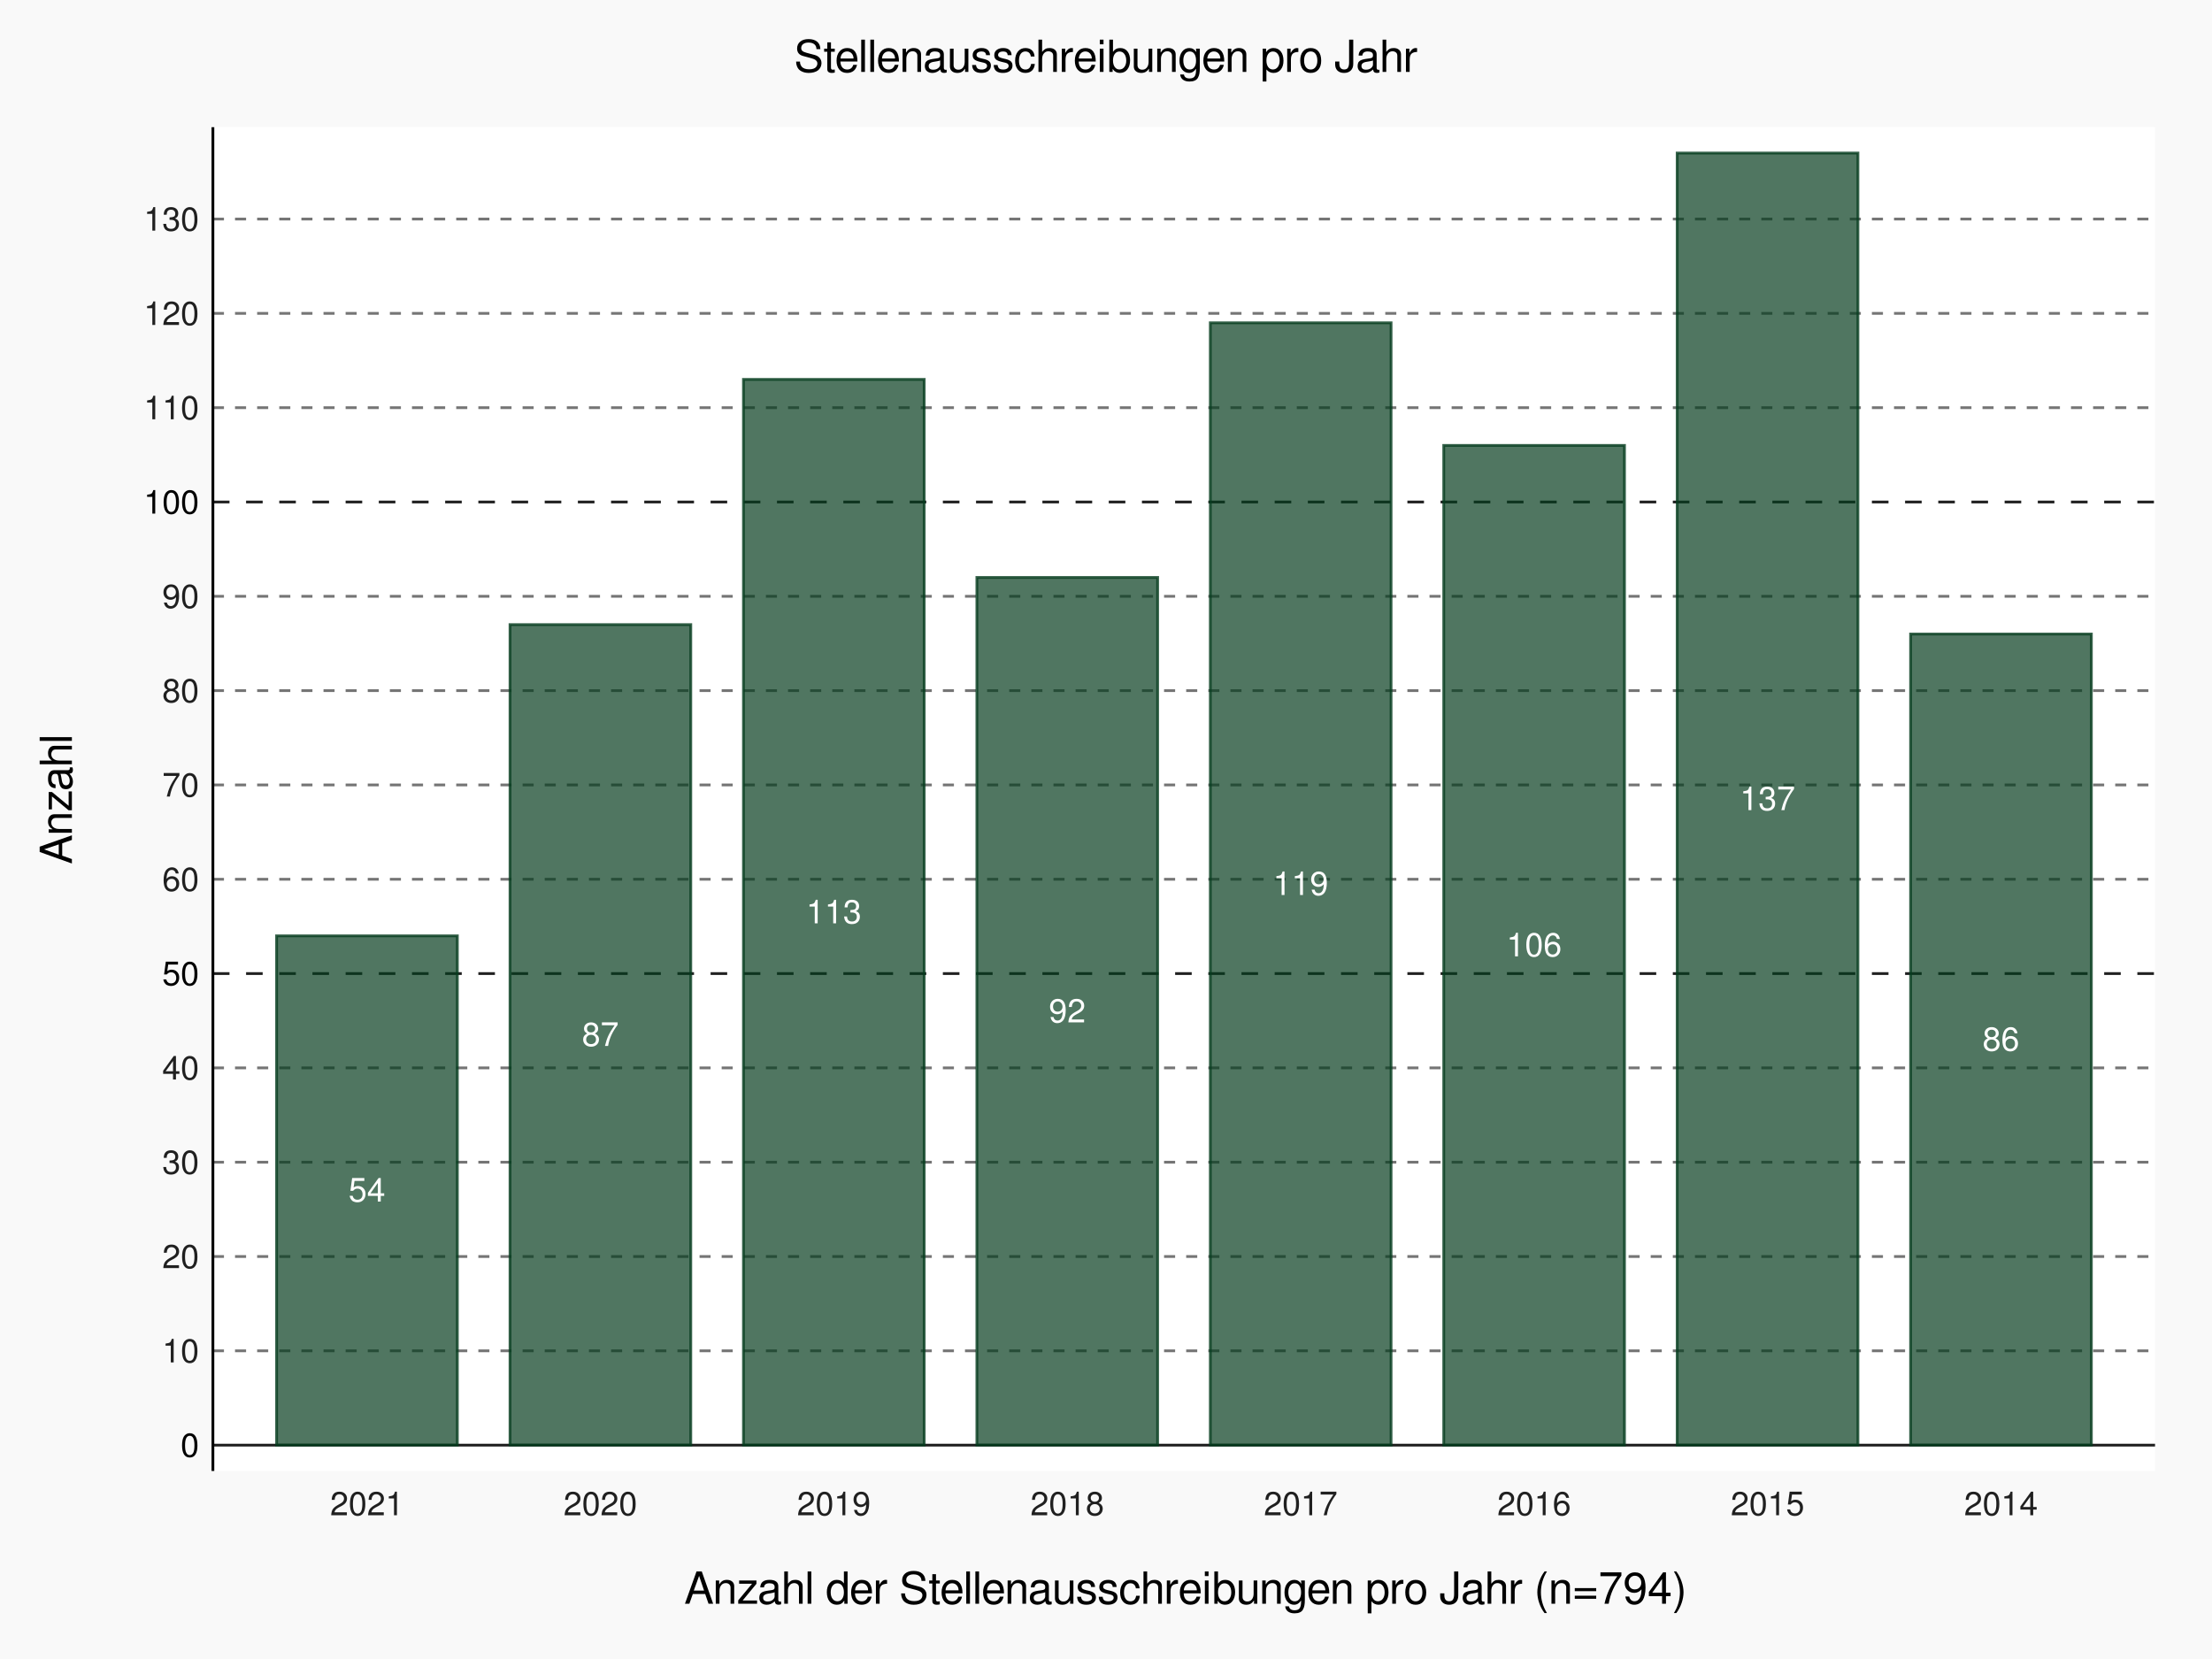
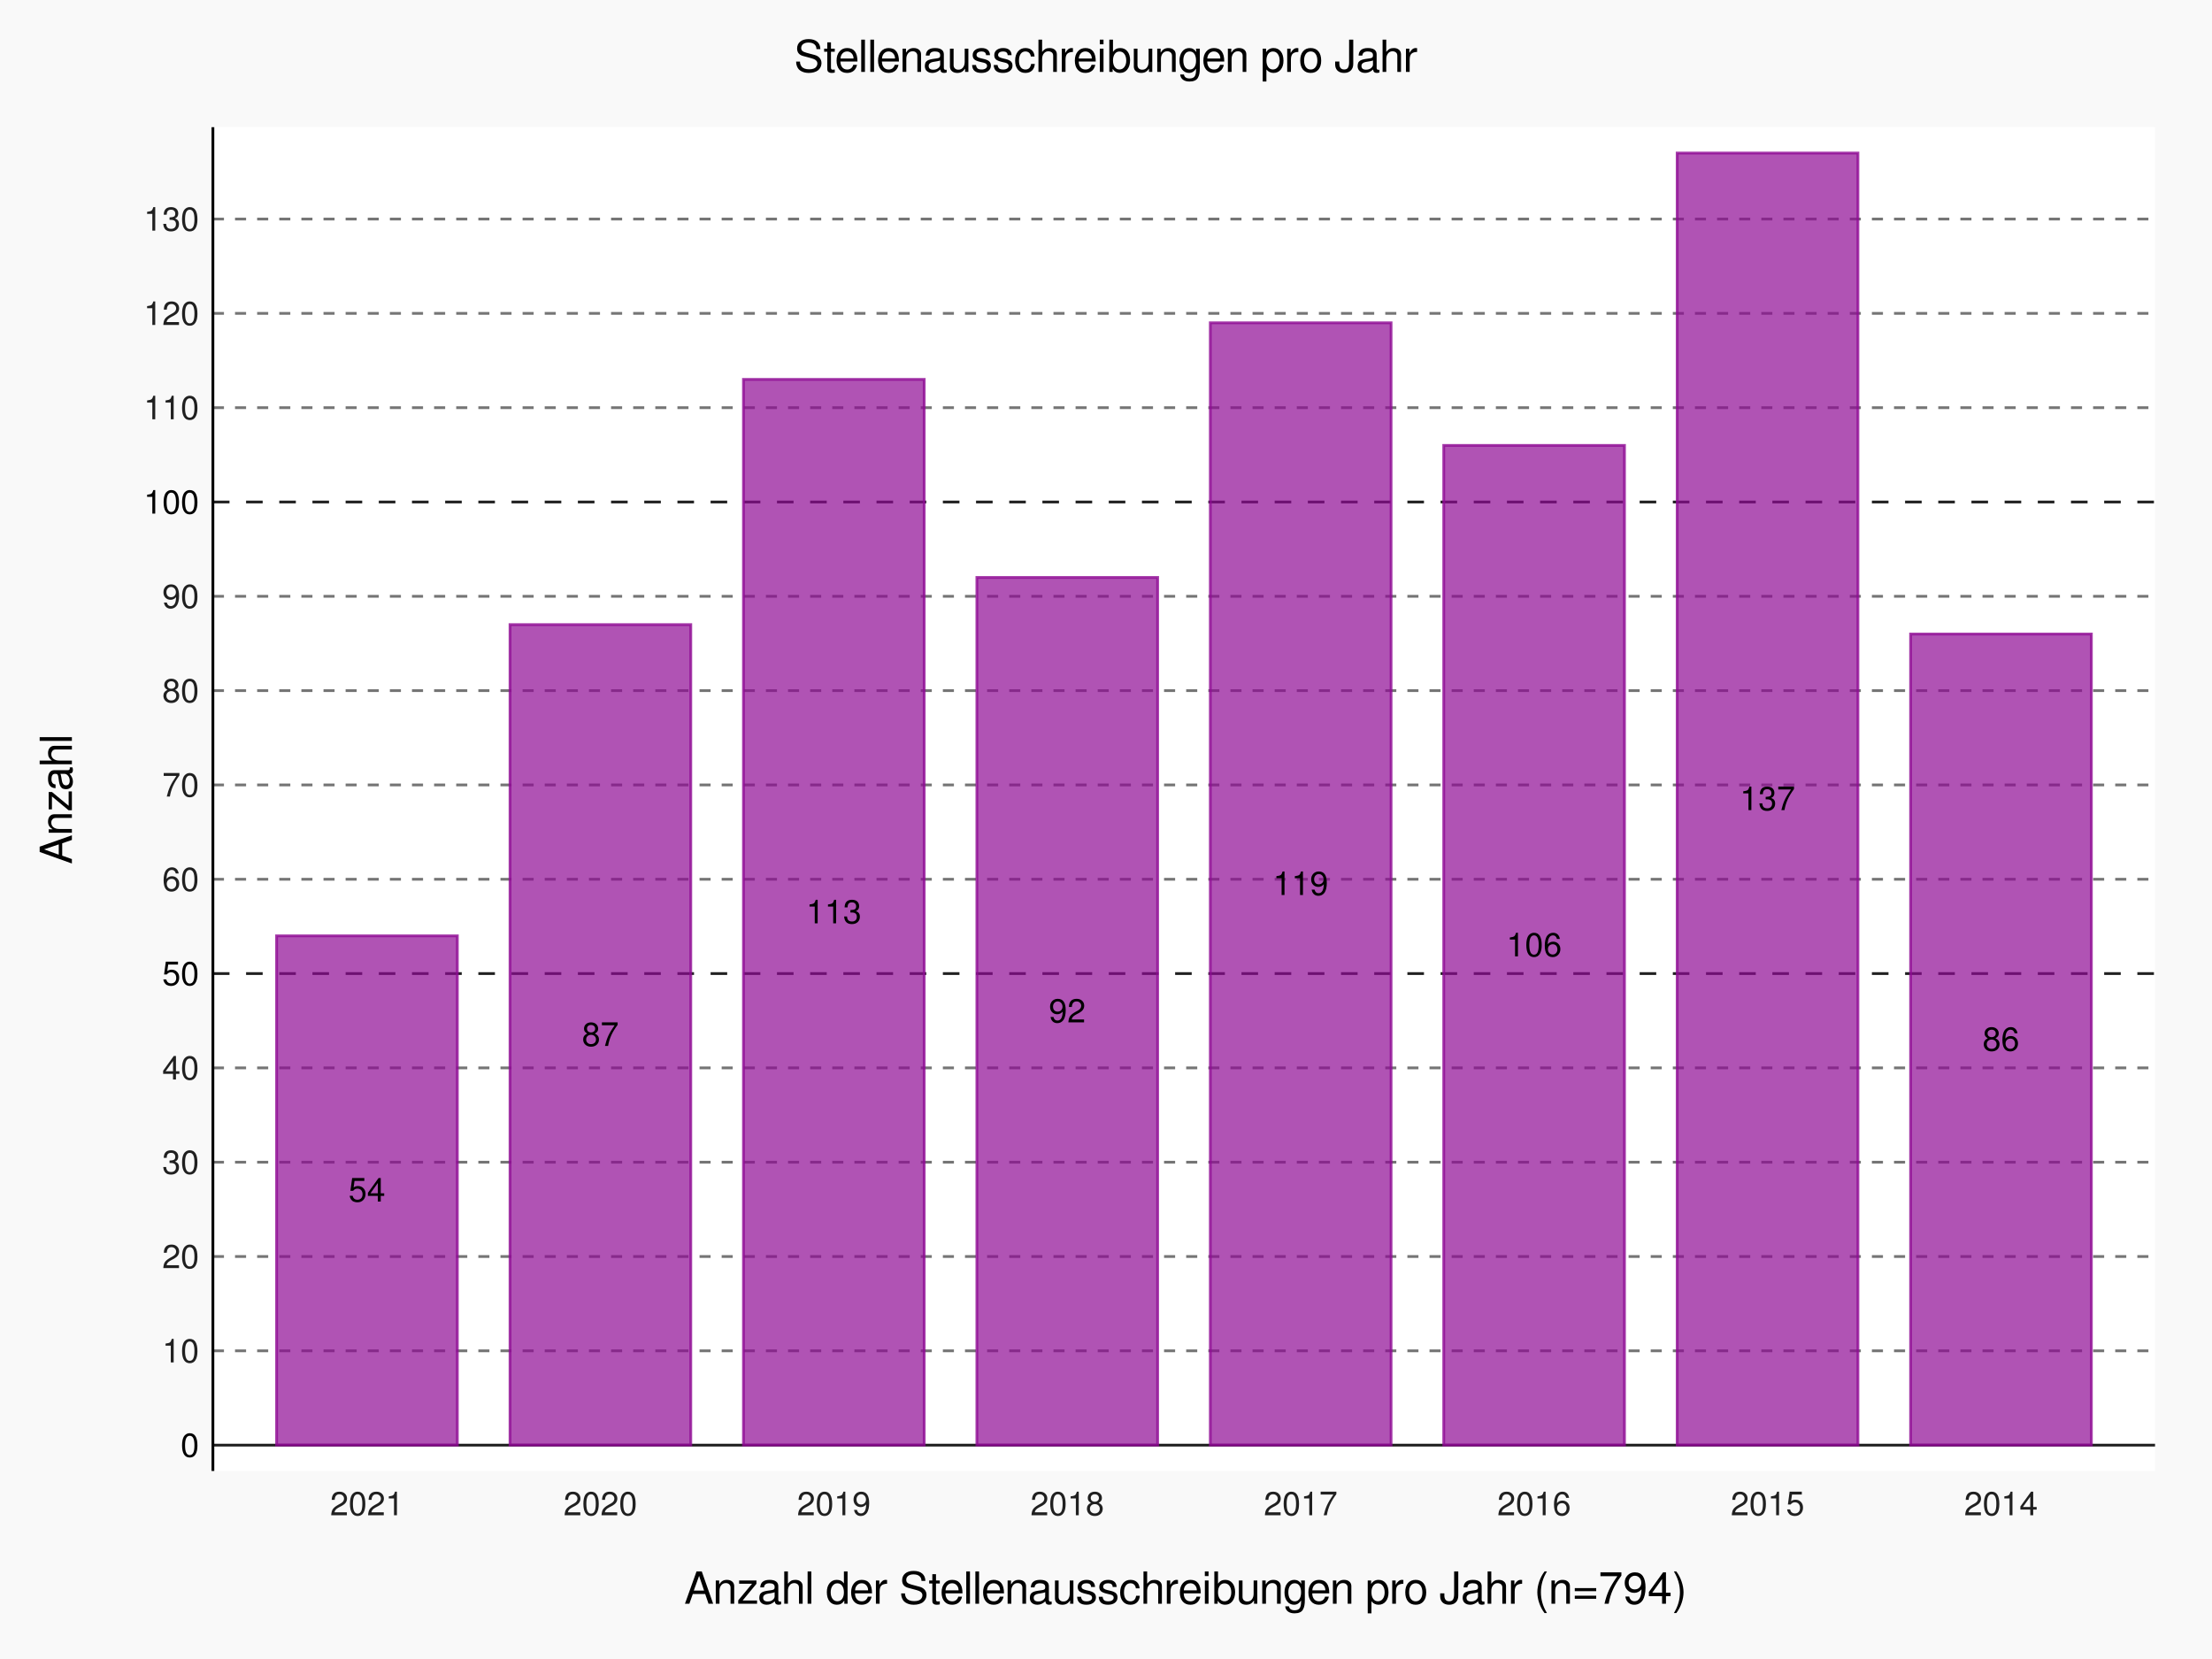
- <svg xmlns="http://www.w3.org/2000/svg" id="chart-c8401da5-113a-4379-a802-10c04eec4ae7" class="pygal-chart" viewBox="0 0 800 600">
+ <svg xmlns="http://www.w3.org/2000/svg" id="chart-90f3c6a9-8818-4882-9d94-cf9c8bb67f31" class="pygal-chart" viewBox="0 0 800 600">
  <defs>
-     <style type="text/css">#chart-c8401da5-113a-4379-a802-10c04eec4ae7{-webkit-user-select:none;-webkit-font-smoothing:antialiased;font-family:FreeSans}#chart-c8401da5-113a-4379-a802-10c04eec4ae7 .title{font-family:FreeSans;font-size:16px}#chart-c8401da5-113a-4379-a802-10c04eec4ae7 .legends .legend text{font-family:FreeSans;font-size:14px}#chart-c8401da5-113a-4379-a802-10c04eec4ae7 .axis text{font-family:FreeSans;font-size:12px}#chart-c8401da5-113a-4379-a802-10c04eec4ae7 .axis text.major{font-family:FreeSans;font-size:12px}#chart-c8401da5-113a-4379-a802-10c04eec4ae7 .text-overlay text.value{font-family:FreeSans;font-size:12px}#chart-c8401da5-113a-4379-a802-10c04eec4ae7 .text-overlay text.label{font-family:FreeSans;font-size:12px}#chart-c8401da5-113a-4379-a802-10c04eec4ae7 .tooltip{font-family:FreeSans;font-size:14px}#chart-c8401da5-113a-4379-a802-10c04eec4ae7 text.no_data{font-family:FreeSans;font-size:64px}
- #chart-c8401da5-113a-4379-a802-10c04eec4ae7{background-color:rgba(249,249,249,1)}#chart-c8401da5-113a-4379-a802-10c04eec4ae7 path,#chart-c8401da5-113a-4379-a802-10c04eec4ae7 line,#chart-c8401da5-113a-4379-a802-10c04eec4ae7 rect,#chart-c8401da5-113a-4379-a802-10c04eec4ae7 circle{-webkit-transition:150ms;-moz-transition:150ms;transition:150ms}#chart-c8401da5-113a-4379-a802-10c04eec4ae7 .graph &gt; .background{fill:rgba(249,249,249,1)}#chart-c8401da5-113a-4379-a802-10c04eec4ae7 .plot &gt; .background{fill:rgba(255,255,255,1)}#chart-c8401da5-113a-4379-a802-10c04eec4ae7 .graph{fill:rgba(0,0,0,.87)}#chart-c8401da5-113a-4379-a802-10c04eec4ae7 text.no_data{fill:rgba(0,0,0,1)}#chart-c8401da5-113a-4379-a802-10c04eec4ae7 .title{fill:rgba(0,0,0,1)}#chart-c8401da5-113a-4379-a802-10c04eec4ae7 .legends .legend text{fill:rgba(0,0,0,.87)}#chart-c8401da5-113a-4379-a802-10c04eec4ae7 .legends .legend:hover text{fill:rgba(0,0,0,1)}#chart-c8401da5-113a-4379-a802-10c04eec4ae7 .axis .line{stroke:rgba(0,0,0,1)}#chart-c8401da5-113a-4379-a802-10c04eec4ae7 .axis .guide.line{stroke:rgba(0,0,0,.54)}#chart-c8401da5-113a-4379-a802-10c04eec4ae7 .axis .major.line{stroke:rgba(0,0,0,.87)}#chart-c8401da5-113a-4379-a802-10c04eec4ae7 .axis text.major{fill:rgba(0,0,0,1)}#chart-c8401da5-113a-4379-a802-10c04eec4ae7 .axis.y .guides:hover .guide.line,#chart-c8401da5-113a-4379-a802-10c04eec4ae7 .line-graph .axis.x .guides:hover .guide.line,#chart-c8401da5-113a-4379-a802-10c04eec4ae7 .stackedline-graph .axis.x .guides:hover .guide.line,#chart-c8401da5-113a-4379-a802-10c04eec4ae7 .xy-graph .axis.x .guides:hover .guide.line{stroke:rgba(0,0,0,1)}#chart-c8401da5-113a-4379-a802-10c04eec4ae7 .axis .guides:hover text{fill:rgba(0,0,0,1)}#chart-c8401da5-113a-4379-a802-10c04eec4ae7 .reactive{fill-opacity:.7;stroke-opacity:.8}#chart-c8401da5-113a-4379-a802-10c04eec4ae7 .ci{stroke:rgba(0,0,0,.87)}#chart-c8401da5-113a-4379-a802-10c04eec4ae7 .reactive.active,#chart-c8401da5-113a-4379-a802-10c04eec4ae7 .active .reactive{fill-opacity:.8;stroke-opacity:.9;stroke-width:4}#chart-c8401da5-113a-4379-a802-10c04eec4ae7 .ci .reactive.active{stroke-width:1.5}#chart-c8401da5-113a-4379-a802-10c04eec4ae7 .series text{fill:rgba(0,0,0,1)}#chart-c8401da5-113a-4379-a802-10c04eec4ae7 .tooltip rect{fill:rgba(255,255,255,1);stroke:rgba(0,0,0,1);-webkit-transition:opacity 150ms;-moz-transition:opacity 150ms;transition:opacity 150ms}#chart-c8401da5-113a-4379-a802-10c04eec4ae7 .tooltip .label{fill:rgba(0,0,0,.87)}#chart-c8401da5-113a-4379-a802-10c04eec4ae7 .tooltip .label{fill:rgba(0,0,0,.87)}#chart-c8401da5-113a-4379-a802-10c04eec4ae7 .tooltip .legend{font-size:.8em;fill:rgba(0,0,0,.54)}#chart-c8401da5-113a-4379-a802-10c04eec4ae7 .tooltip .x_label{font-size:.6em;fill:rgba(0,0,0,1)}#chart-c8401da5-113a-4379-a802-10c04eec4ae7 .tooltip .xlink{font-size:.5em;text-decoration:underline}#chart-c8401da5-113a-4379-a802-10c04eec4ae7 .tooltip .value{font-size:1.5em}#chart-c8401da5-113a-4379-a802-10c04eec4ae7 .bound{font-size:.5em}#chart-c8401da5-113a-4379-a802-10c04eec4ae7 .max-value{font-size:.75em;fill:rgba(0,0,0,.54)}#chart-c8401da5-113a-4379-a802-10c04eec4ae7 .map-element{fill:rgba(255,255,255,1);stroke:rgba(0,0,0,.54) !important}#chart-c8401da5-113a-4379-a802-10c04eec4ae7 .map-element .reactive{fill-opacity:inherit;stroke-opacity:inherit}#chart-c8401da5-113a-4379-a802-10c04eec4ae7 .color-0,#chart-c8401da5-113a-4379-a802-10c04eec4ae7 .color-0 a:visited{stroke:#063d1e;fill:#063d1e}#chart-c8401da5-113a-4379-a802-10c04eec4ae7 .text-overlay .color-0 text{fill:white}
- #chart-c8401da5-113a-4379-a802-10c04eec4ae7 text.no_data{text-anchor:middle}#chart-c8401da5-113a-4379-a802-10c04eec4ae7 .guide.line{fill:none}#chart-c8401da5-113a-4379-a802-10c04eec4ae7 .centered{text-anchor:middle}#chart-c8401da5-113a-4379-a802-10c04eec4ae7 .title{text-anchor:middle}#chart-c8401da5-113a-4379-a802-10c04eec4ae7 .legends .legend text{fill-opacity:1}#chart-c8401da5-113a-4379-a802-10c04eec4ae7 .axis.x text{text-anchor:middle}#chart-c8401da5-113a-4379-a802-10c04eec4ae7 .axis.x:not(.web) text[transform]{text-anchor:start}#chart-c8401da5-113a-4379-a802-10c04eec4ae7 .axis.x:not(.web) text[transform].backwards{text-anchor:end}#chart-c8401da5-113a-4379-a802-10c04eec4ae7 .axis.y text{text-anchor:end}#chart-c8401da5-113a-4379-a802-10c04eec4ae7 .axis.y text[transform].backwards{text-anchor:start}#chart-c8401da5-113a-4379-a802-10c04eec4ae7 .axis.y2 text{text-anchor:start}#chart-c8401da5-113a-4379-a802-10c04eec4ae7 .axis.y2 text[transform].backwards{text-anchor:end}#chart-c8401da5-113a-4379-a802-10c04eec4ae7 .axis .guide.line{stroke-dasharray:4,4}#chart-c8401da5-113a-4379-a802-10c04eec4ae7 .axis .major.guide.line{stroke-dasharray:6,6}#chart-c8401da5-113a-4379-a802-10c04eec4ae7 .horizontal .axis.y .guide.line,#chart-c8401da5-113a-4379-a802-10c04eec4ae7 .horizontal .axis.y2 .guide.line,#chart-c8401da5-113a-4379-a802-10c04eec4ae7 .vertical .axis.x .guide.line{opacity:0}#chart-c8401da5-113a-4379-a802-10c04eec4ae7 .horizontal .axis.always_show .guide.line,#chart-c8401da5-113a-4379-a802-10c04eec4ae7 .vertical .axis.always_show .guide.line{opacity:1 !important}#chart-c8401da5-113a-4379-a802-10c04eec4ae7 .axis.y .guides:hover .guide.line,#chart-c8401da5-113a-4379-a802-10c04eec4ae7 .axis.y2 .guides:hover .guide.line,#chart-c8401da5-113a-4379-a802-10c04eec4ae7 .axis.x .guides:hover .guide.line{opacity:1}#chart-c8401da5-113a-4379-a802-10c04eec4ae7 .axis .guides:hover text{opacity:1}#chart-c8401da5-113a-4379-a802-10c04eec4ae7 .nofill{fill:none}#chart-c8401da5-113a-4379-a802-10c04eec4ae7 .subtle-fill{fill-opacity:.2}#chart-c8401da5-113a-4379-a802-10c04eec4ae7 .dot{stroke-width:1px;fill-opacity:1}#chart-c8401da5-113a-4379-a802-10c04eec4ae7 .dot.active{stroke-width:5px}#chart-c8401da5-113a-4379-a802-10c04eec4ae7 .dot.negative{fill:transparent}#chart-c8401da5-113a-4379-a802-10c04eec4ae7 text,#chart-c8401da5-113a-4379-a802-10c04eec4ae7 tspan{stroke:none !important}#chart-c8401da5-113a-4379-a802-10c04eec4ae7 .series text.active{opacity:1}#chart-c8401da5-113a-4379-a802-10c04eec4ae7 .tooltip rect{fill-opacity:.95;stroke-width:.5}#chart-c8401da5-113a-4379-a802-10c04eec4ae7 .tooltip text{fill-opacity:1}#chart-c8401da5-113a-4379-a802-10c04eec4ae7 .showable{visibility:hidden}#chart-c8401da5-113a-4379-a802-10c04eec4ae7 .showable.shown{visibility:visible}#chart-c8401da5-113a-4379-a802-10c04eec4ae7 .gauge-background{fill:rgba(229,229,229,1);stroke:none}#chart-c8401da5-113a-4379-a802-10c04eec4ae7 .bg-lines{stroke:rgba(249,249,249,1);stroke-width:2px}</style>
+     <style type="text/css">#chart-90f3c6a9-8818-4882-9d94-cf9c8bb67f31{-webkit-user-select:none;-webkit-font-smoothing:antialiased;font-family:FreeSans}#chart-90f3c6a9-8818-4882-9d94-cf9c8bb67f31 .title{font-family:FreeSans;font-size:16px}#chart-90f3c6a9-8818-4882-9d94-cf9c8bb67f31 .legends .legend text{font-family:FreeSans;font-size:14px}#chart-90f3c6a9-8818-4882-9d94-cf9c8bb67f31 .axis text{font-family:FreeSans;font-size:12px}#chart-90f3c6a9-8818-4882-9d94-cf9c8bb67f31 .axis text.major{font-family:FreeSans;font-size:12px}#chart-90f3c6a9-8818-4882-9d94-cf9c8bb67f31 .text-overlay text.value{font-family:FreeSans;font-size:12px}#chart-90f3c6a9-8818-4882-9d94-cf9c8bb67f31 .text-overlay text.label{font-family:FreeSans;font-size:12px}#chart-90f3c6a9-8818-4882-9d94-cf9c8bb67f31 .tooltip{font-family:FreeSans;font-size:14px}#chart-90f3c6a9-8818-4882-9d94-cf9c8bb67f31 text.no_data{font-family:FreeSans;font-size:64px}
+ #chart-90f3c6a9-8818-4882-9d94-cf9c8bb67f31{background-color:rgba(249,249,249,1)}#chart-90f3c6a9-8818-4882-9d94-cf9c8bb67f31 path,#chart-90f3c6a9-8818-4882-9d94-cf9c8bb67f31 line,#chart-90f3c6a9-8818-4882-9d94-cf9c8bb67f31 rect,#chart-90f3c6a9-8818-4882-9d94-cf9c8bb67f31 circle{-webkit-transition:150ms;-moz-transition:150ms;transition:150ms}#chart-90f3c6a9-8818-4882-9d94-cf9c8bb67f31 .graph &gt; .background{fill:rgba(249,249,249,1)}#chart-90f3c6a9-8818-4882-9d94-cf9c8bb67f31 .plot &gt; .background{fill:rgba(255,255,255,1)}#chart-90f3c6a9-8818-4882-9d94-cf9c8bb67f31 .graph{fill:rgba(0,0,0,.87)}#chart-90f3c6a9-8818-4882-9d94-cf9c8bb67f31 text.no_data{fill:rgba(0,0,0,1)}#chart-90f3c6a9-8818-4882-9d94-cf9c8bb67f31 .title{fill:rgba(0,0,0,1)}#chart-90f3c6a9-8818-4882-9d94-cf9c8bb67f31 .legends .legend text{fill:rgba(0,0,0,.87)}#chart-90f3c6a9-8818-4882-9d94-cf9c8bb67f31 .legends .legend:hover text{fill:rgba(0,0,0,1)}#chart-90f3c6a9-8818-4882-9d94-cf9c8bb67f31 .axis .line{stroke:rgba(0,0,0,1)}#chart-90f3c6a9-8818-4882-9d94-cf9c8bb67f31 .axis .guide.line{stroke:rgba(0,0,0,.54)}#chart-90f3c6a9-8818-4882-9d94-cf9c8bb67f31 .axis .major.line{stroke:rgba(0,0,0,.87)}#chart-90f3c6a9-8818-4882-9d94-cf9c8bb67f31 .axis text.major{fill:rgba(0,0,0,1)}#chart-90f3c6a9-8818-4882-9d94-cf9c8bb67f31 .axis.y .guides:hover .guide.line,#chart-90f3c6a9-8818-4882-9d94-cf9c8bb67f31 .line-graph .axis.x .guides:hover .guide.line,#chart-90f3c6a9-8818-4882-9d94-cf9c8bb67f31 .stackedline-graph .axis.x .guides:hover .guide.line,#chart-90f3c6a9-8818-4882-9d94-cf9c8bb67f31 .xy-graph .axis.x .guides:hover .guide.line{stroke:rgba(0,0,0,1)}#chart-90f3c6a9-8818-4882-9d94-cf9c8bb67f31 .axis .guides:hover text{fill:rgba(0,0,0,1)}#chart-90f3c6a9-8818-4882-9d94-cf9c8bb67f31 .reactive{fill-opacity:.7;stroke-opacity:.8}#chart-90f3c6a9-8818-4882-9d94-cf9c8bb67f31 .ci{stroke:rgba(0,0,0,.87)}#chart-90f3c6a9-8818-4882-9d94-cf9c8bb67f31 .reactive.active,#chart-90f3c6a9-8818-4882-9d94-cf9c8bb67f31 .active .reactive{fill-opacity:.8;stroke-opacity:.9;stroke-width:4}#chart-90f3c6a9-8818-4882-9d94-cf9c8bb67f31 .ci .reactive.active{stroke-width:1.5}#chart-90f3c6a9-8818-4882-9d94-cf9c8bb67f31 .series text{fill:rgba(0,0,0,1)}#chart-90f3c6a9-8818-4882-9d94-cf9c8bb67f31 .tooltip rect{fill:rgba(255,255,255,1);stroke:rgba(0,0,0,1);-webkit-transition:opacity 150ms;-moz-transition:opacity 150ms;transition:opacity 150ms}#chart-90f3c6a9-8818-4882-9d94-cf9c8bb67f31 .tooltip .label{fill:rgba(0,0,0,.87)}#chart-90f3c6a9-8818-4882-9d94-cf9c8bb67f31 .tooltip .label{fill:rgba(0,0,0,.87)}#chart-90f3c6a9-8818-4882-9d94-cf9c8bb67f31 .tooltip .legend{font-size:.8em;fill:rgba(0,0,0,.54)}#chart-90f3c6a9-8818-4882-9d94-cf9c8bb67f31 .tooltip .x_label{font-size:.6em;fill:rgba(0,0,0,1)}#chart-90f3c6a9-8818-4882-9d94-cf9c8bb67f31 .tooltip .xlink{font-size:.5em;text-decoration:underline}#chart-90f3c6a9-8818-4882-9d94-cf9c8bb67f31 .tooltip .value{font-size:1.5em}#chart-90f3c6a9-8818-4882-9d94-cf9c8bb67f31 .bound{font-size:.5em}#chart-90f3c6a9-8818-4882-9d94-cf9c8bb67f31 .max-value{font-size:.75em;fill:rgba(0,0,0,.54)}#chart-90f3c6a9-8818-4882-9d94-cf9c8bb67f31 .map-element{fill:rgba(255,255,255,1);stroke:rgba(0,0,0,.54) !important}#chart-90f3c6a9-8818-4882-9d94-cf9c8bb67f31 .map-element .reactive{fill-opacity:inherit;stroke-opacity:inherit}#chart-90f3c6a9-8818-4882-9d94-cf9c8bb67f31 .color-0,#chart-90f3c6a9-8818-4882-9d94-cf9c8bb67f31 .color-0 a:visited{stroke:#8f0a94;fill:#8f0a94}#chart-90f3c6a9-8818-4882-9d94-cf9c8bb67f31 .text-overlay .color-0 text{fill:black}
+ #chart-90f3c6a9-8818-4882-9d94-cf9c8bb67f31 text.no_data{text-anchor:middle}#chart-90f3c6a9-8818-4882-9d94-cf9c8bb67f31 .guide.line{fill:none}#chart-90f3c6a9-8818-4882-9d94-cf9c8bb67f31 .centered{text-anchor:middle}#chart-90f3c6a9-8818-4882-9d94-cf9c8bb67f31 .title{text-anchor:middle}#chart-90f3c6a9-8818-4882-9d94-cf9c8bb67f31 .legends .legend text{fill-opacity:1}#chart-90f3c6a9-8818-4882-9d94-cf9c8bb67f31 .axis.x text{text-anchor:middle}#chart-90f3c6a9-8818-4882-9d94-cf9c8bb67f31 .axis.x:not(.web) text[transform]{text-anchor:start}#chart-90f3c6a9-8818-4882-9d94-cf9c8bb67f31 .axis.x:not(.web) text[transform].backwards{text-anchor:end}#chart-90f3c6a9-8818-4882-9d94-cf9c8bb67f31 .axis.y text{text-anchor:end}#chart-90f3c6a9-8818-4882-9d94-cf9c8bb67f31 .axis.y text[transform].backwards{text-anchor:start}#chart-90f3c6a9-8818-4882-9d94-cf9c8bb67f31 .axis.y2 text{text-anchor:start}#chart-90f3c6a9-8818-4882-9d94-cf9c8bb67f31 .axis.y2 text[transform].backwards{text-anchor:end}#chart-90f3c6a9-8818-4882-9d94-cf9c8bb67f31 .axis .guide.line{stroke-dasharray:4,4}#chart-90f3c6a9-8818-4882-9d94-cf9c8bb67f31 .axis .major.guide.line{stroke-dasharray:6,6}#chart-90f3c6a9-8818-4882-9d94-cf9c8bb67f31 .horizontal .axis.y .guide.line,#chart-90f3c6a9-8818-4882-9d94-cf9c8bb67f31 .horizontal .axis.y2 .guide.line,#chart-90f3c6a9-8818-4882-9d94-cf9c8bb67f31 .vertical .axis.x .guide.line{opacity:0}#chart-90f3c6a9-8818-4882-9d94-cf9c8bb67f31 .horizontal .axis.always_show .guide.line,#chart-90f3c6a9-8818-4882-9d94-cf9c8bb67f31 .vertical .axis.always_show .guide.line{opacity:1 !important}#chart-90f3c6a9-8818-4882-9d94-cf9c8bb67f31 .axis.y .guides:hover .guide.line,#chart-90f3c6a9-8818-4882-9d94-cf9c8bb67f31 .axis.y2 .guides:hover .guide.line,#chart-90f3c6a9-8818-4882-9d94-cf9c8bb67f31 .axis.x .guides:hover .guide.line{opacity:1}#chart-90f3c6a9-8818-4882-9d94-cf9c8bb67f31 .axis .guides:hover text{opacity:1}#chart-90f3c6a9-8818-4882-9d94-cf9c8bb67f31 .nofill{fill:none}#chart-90f3c6a9-8818-4882-9d94-cf9c8bb67f31 .subtle-fill{fill-opacity:.2}#chart-90f3c6a9-8818-4882-9d94-cf9c8bb67f31 .dot{stroke-width:1px;fill-opacity:1}#chart-90f3c6a9-8818-4882-9d94-cf9c8bb67f31 .dot.active{stroke-width:5px}#chart-90f3c6a9-8818-4882-9d94-cf9c8bb67f31 .dot.negative{fill:transparent}#chart-90f3c6a9-8818-4882-9d94-cf9c8bb67f31 text,#chart-90f3c6a9-8818-4882-9d94-cf9c8bb67f31 tspan{stroke:none !important}#chart-90f3c6a9-8818-4882-9d94-cf9c8bb67f31 .series text.active{opacity:1}#chart-90f3c6a9-8818-4882-9d94-cf9c8bb67f31 .tooltip rect{fill-opacity:.95;stroke-width:.5}#chart-90f3c6a9-8818-4882-9d94-cf9c8bb67f31 .tooltip text{fill-opacity:1}#chart-90f3c6a9-8818-4882-9d94-cf9c8bb67f31 .showable{visibility:hidden}#chart-90f3c6a9-8818-4882-9d94-cf9c8bb67f31 .showable.shown{visibility:visible}#chart-90f3c6a9-8818-4882-9d94-cf9c8bb67f31 .gauge-background{fill:rgba(229,229,229,1);stroke:none}#chart-90f3c6a9-8818-4882-9d94-cf9c8bb67f31 .bg-lines{stroke:rgba(249,249,249,1);stroke-width:2px}</style>
  </defs>
  <g class="graph bar-graph vertical">
    <rect x="0" y="0" width="800" height="600" class="background" />
    <g transform="translate(77, 46)" class="plot">
      <rect x="0" y="0" width="702.4" height="486" class="background" />
      <g class="axis y always_show">
        <g class="guides">
          <path d="M0 476.654 h702.4" class="axis major line" />
          <text x="-5" y="480.854" class="major">0</text>
        </g>
        <g class="guides">
          <path d="M0 442.544 h702.4" class="guide line" />
          <text x="-5" y="446.744" class="">10</text>
        </g>
        <g class="guides">
          <path d="M0 408.434 h702.4" class="guide line" />
          <text x="-5" y="412.634" class="">20</text>
        </g>
        <g class="guides">
          <path d="M0 374.324 h702.4" class="guide line" />
          <text x="-5" y="378.524" class="">30</text>
        </g>
        <g class="guides">
          <path d="M0 340.214 h702.4" class="guide line" />
          <text x="-5" y="344.414" class="">40</text>
        </g>
        <g class="guides">
          <path d="M0 306.104 h702.4" class="major guide line" />
          <text x="-5" y="310.304" class="major">50</text>
        </g>
        <g class="guides">
          <path d="M0 271.994 h702.4" class="guide line" />
          <text x="-5" y="276.194" class="">60</text>
        </g>
        <g class="guides">
          <path d="M0 237.883 h702.4" class="guide line" />
          <text x="-5" y="242.083" class="">70</text>
        </g>
        <g class="guides">
          <path d="M0 203.773 h702.4" class="guide line" />
          <text x="-5" y="207.973" class="">80</text>
        </g>
        <g class="guides">
          <path d="M0 169.663 h702.4" class="guide line" />
          <text x="-5" y="173.863" class="">90</text>
        </g>
        <g class="guides">
          <path d="M0 135.553 h702.4" class="major guide line" />
          <text x="-5" y="139.753" class="major">100</text>
        </g>
        <g class="guides">
          <path d="M0 101.443 h702.4" class="guide line" />
          <text x="-5" y="105.643" class="">110</text>
        </g>
        <g class="guides">
          <path d="M0 67.333 h702.4" class="guide line" />
          <text x="-5" y="71.533" class="">120</text>
        </g>
        <g class="guides">
          <path d="M0 33.223 h702.4" class="guide line" />
          <text x="-5" y="37.423" class="">130</text>
        </g>
      </g>
      <g class="axis x">
        <path d="M0 0 v486" class="line" />
        <g class="guides">
          <path d="M55.719 0 v486" class="guide line" />
          <text x="55.719" y="502.0" class="">2021</text>
        </g>
        <g class="guides">
          <path d="M140.142 0 v486" class="guide line" />
          <text x="140.142" y="502.0" class="">2020</text>
        </g>
        <g class="guides">
          <path d="M224.565 0 v486" class="guide line" />
          <text x="224.565" y="502.0" class="">2019</text>
        </g>
        <g class="guides">
          <path d="M308.988 0 v486" class="guide line" />
          <text x="308.988" y="502.0" class="">2018</text>
        </g>
        <g class="guides">
          <path d="M393.412 0 v486" class="guide line" />
          <text x="393.412" y="502.0" class="">2017</text>
        </g>
        <g class="guides">
          <path d="M477.835 0 v486" class="guide line" />
          <text x="477.835" y="502.0" class="">2016</text>
        </g>
        <g class="guides">
          <path d="M562.258 0 v486" class="guide line" />
          <text x="562.258" y="502.0" class="">2015</text>
        </g>
        <g class="guides">
          <path d="M646.681 0 v486" class="guide line" />
          <text x="646.681" y="502.0" class="">2014</text>
        </g>
      </g>
      <g class="series serie-0 color-0">
        <g class="bars">
          <g class="bar">
            <rect x="23.031" y="292.46" rx="0" ry="0" width="65.377" height="184.194" class="rect reactive tooltip-trigger" />
          </g>
          <g class="bar">
            <rect x="107.454" y="179.896" rx="0" ry="0" width="65.377" height="296.757" class="rect reactive tooltip-trigger" />
          </g>
          <g class="bar">
            <rect x="191.877" y="91.21" rx="0" ry="0" width="65.377" height="385.444" class="rect reactive tooltip-trigger" />
          </g>
          <g class="bar">
            <rect x="276.3" y="162.841" rx="0" ry="0" width="65.377" height="313.812" class="rect reactive tooltip-trigger" />
          </g>
          <g class="bar">
            <rect x="360.723" y="70.744" rx="0" ry="0" width="65.377" height="405.91" class="rect reactive tooltip-trigger" />
          </g>
          <g class="bar">
            <rect x="445.146" y="115.087" rx="0" ry="0" width="65.377" height="361.567" class="rect reactive tooltip-trigger" />
          </g>
          <g class="bar">
            <rect x="529.569" y="9.346" rx="0" ry="0" width="65.377" height="467.308" class="rect reactive tooltip-trigger" />
          </g>
          <g class="bar">
            <rect x="613.992" y="183.307" rx="0" ry="0" width="65.377" height="293.346" class="rect reactive tooltip-trigger" />
          </g>
        </g>
      </g>
    </g>
    <g class="titles">
      <text x="400.0" y="26" class="title plot_title">Stellenausschreibungen pro Jahr</text>
      <text x="428.8" y="580" class="title">Anzahl der Stellenausschreibungen pro Jahr (n=794)</text>
      <text x="0" y="315.0" class="title" transform="rotate(-90 0 289)">Anzahl</text>
    </g>
    <g transform="translate(77, 46)" class="plot overlay">
      <g class="series serie-0 color-0" />
    </g>
    <g transform="translate(77, 46)" class="plot text-overlay">
      <g class="series serie-0 color-0">
        <text text-anchor="middle" x="55.719" y="388.557" class="value">54</text>
        <text text-anchor="middle" x="140.142" y="332.275" class="value">87</text>
        <text text-anchor="middle" x="224.565" y="287.932" class="value">113</text>
        <text text-anchor="middle" x="308.988" y="323.748" class="value">92</text>
        <text text-anchor="middle" x="393.412" y="277.699" class="value">119</text>
        <text text-anchor="middle" x="477.835" y="299.871" class="value">106</text>
        <text text-anchor="middle" x="562.258" y="247" class="value">137</text>
        <text text-anchor="middle" x="646.681" y="333.981" class="value">86</text>
      </g>
    </g>
    <g transform="translate(77, 46)" class="plot tooltip-overlay">
      <g transform="translate(0 0)" style="opacity: 0" class="tooltip">
        <rect rx="0" ry="0" width="0" height="0" class="tooltip-box" />
        <g class="text" />
      </g>
    </g>
  </g>
</svg>
